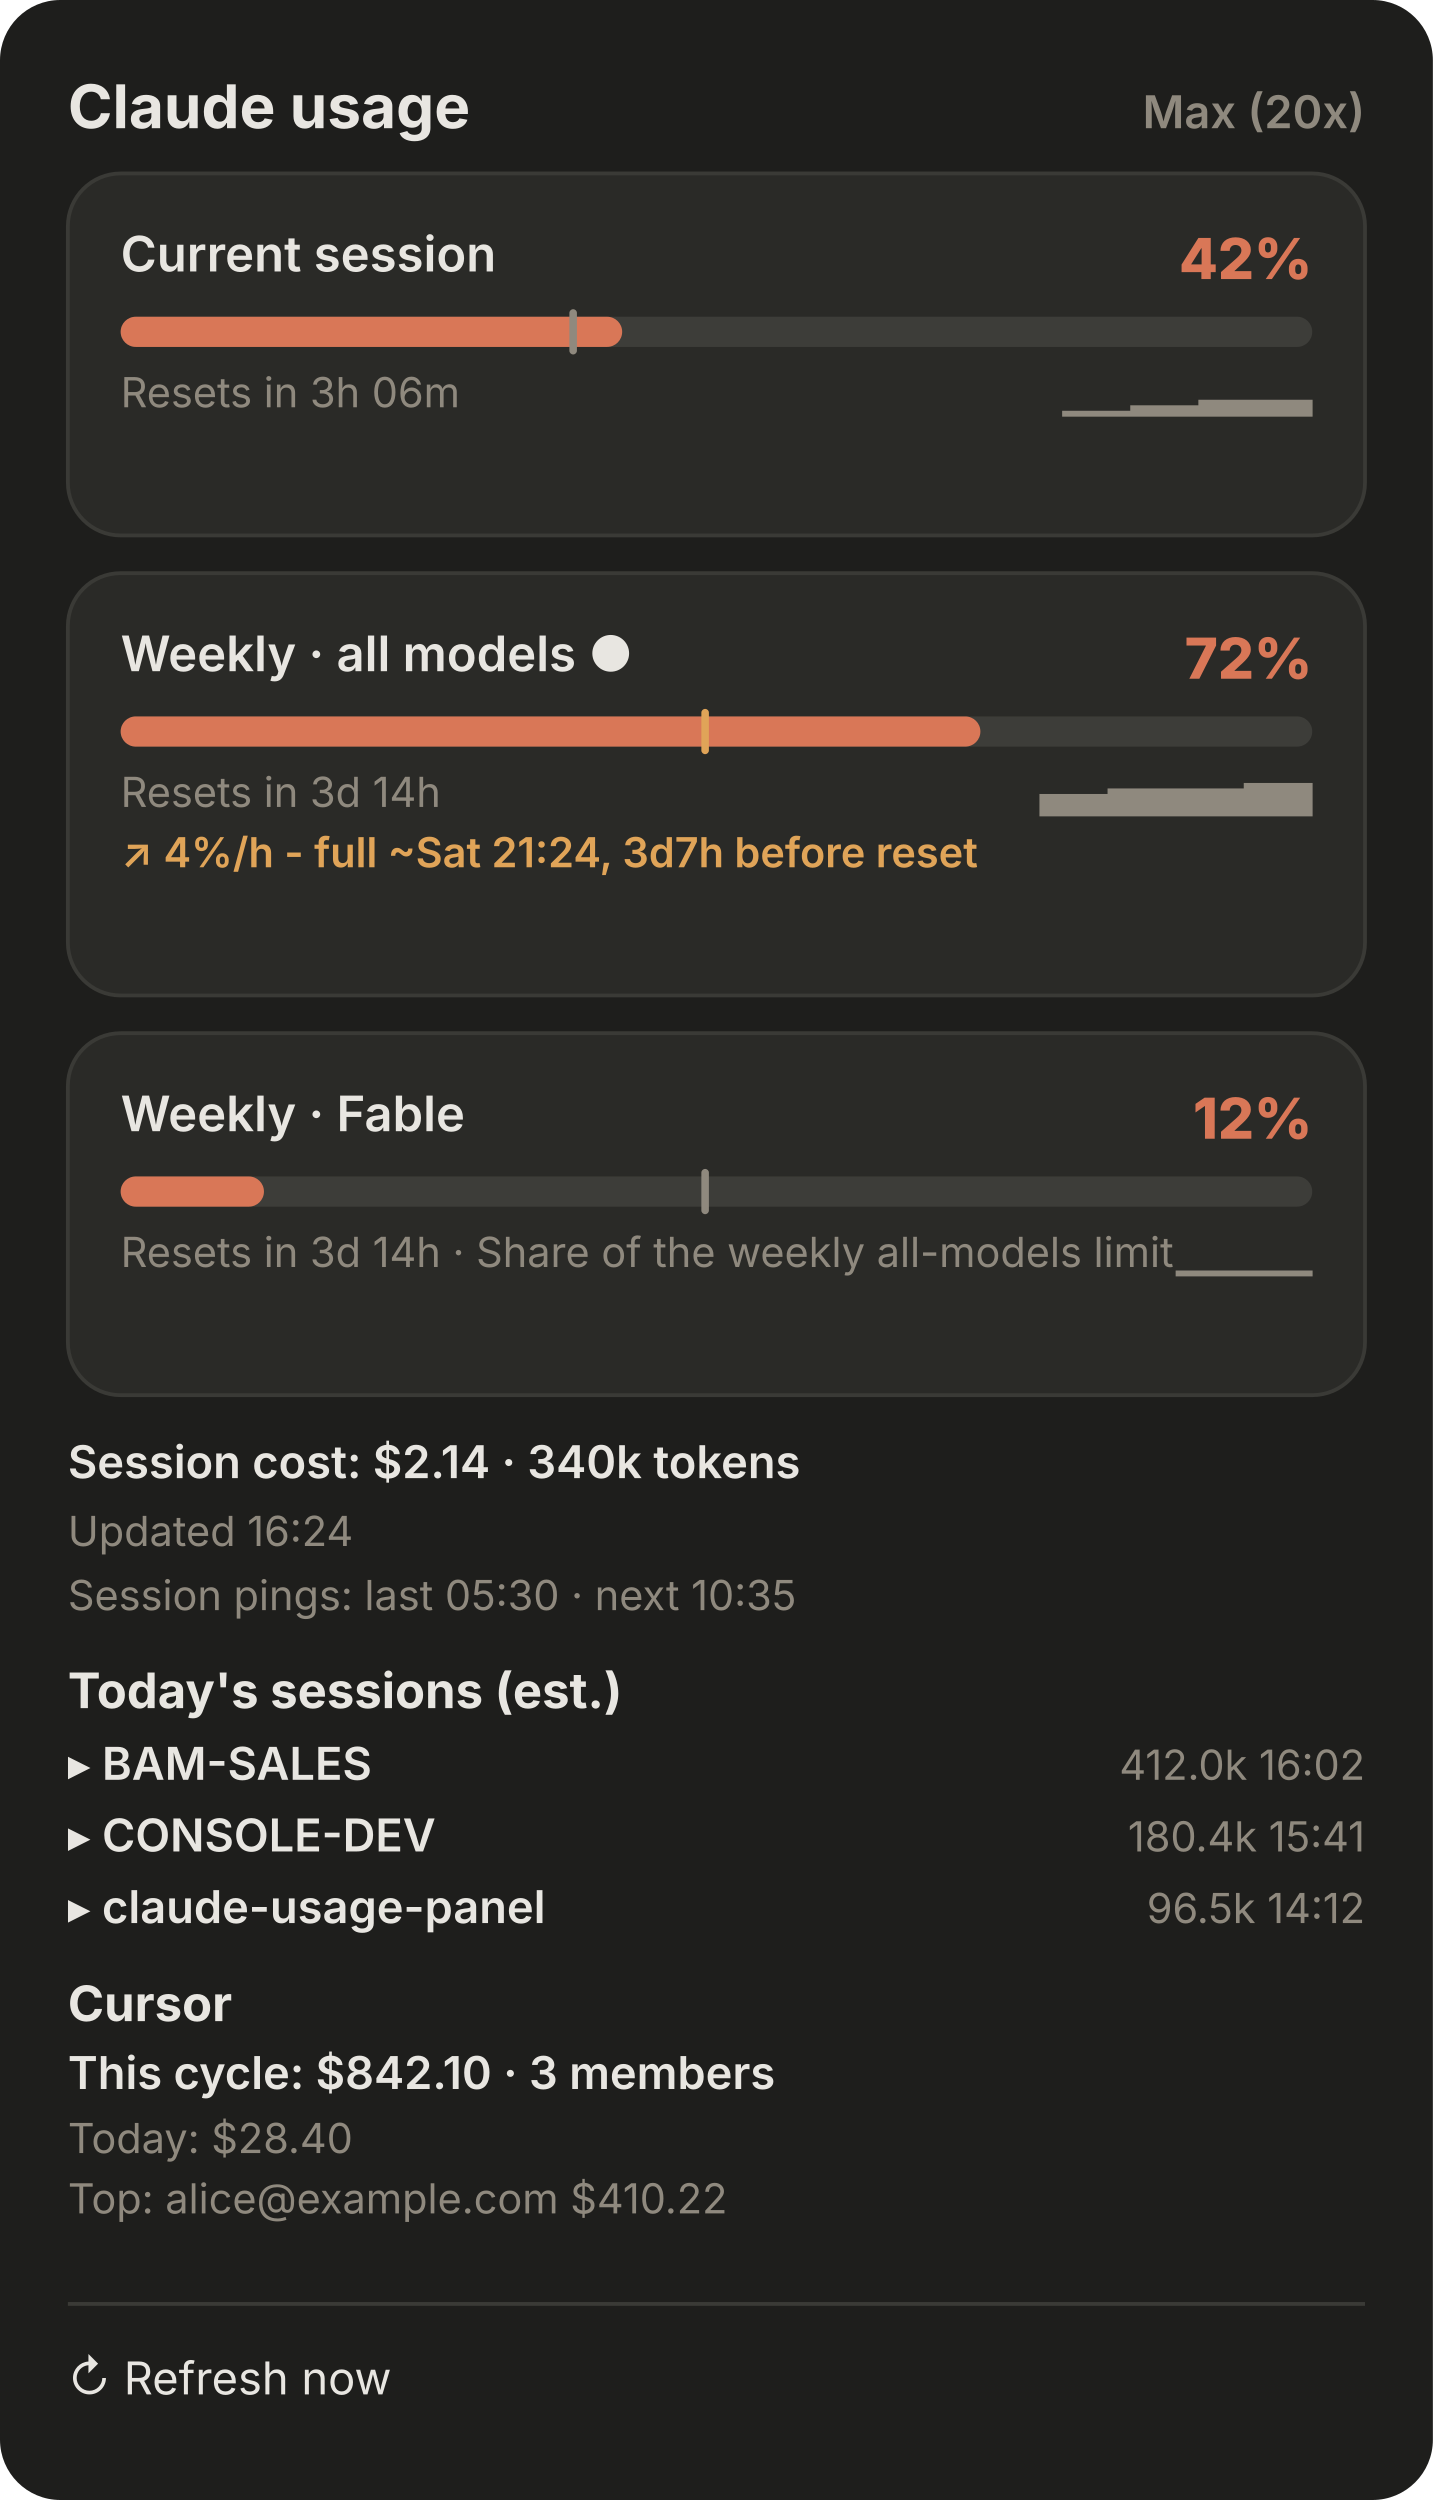
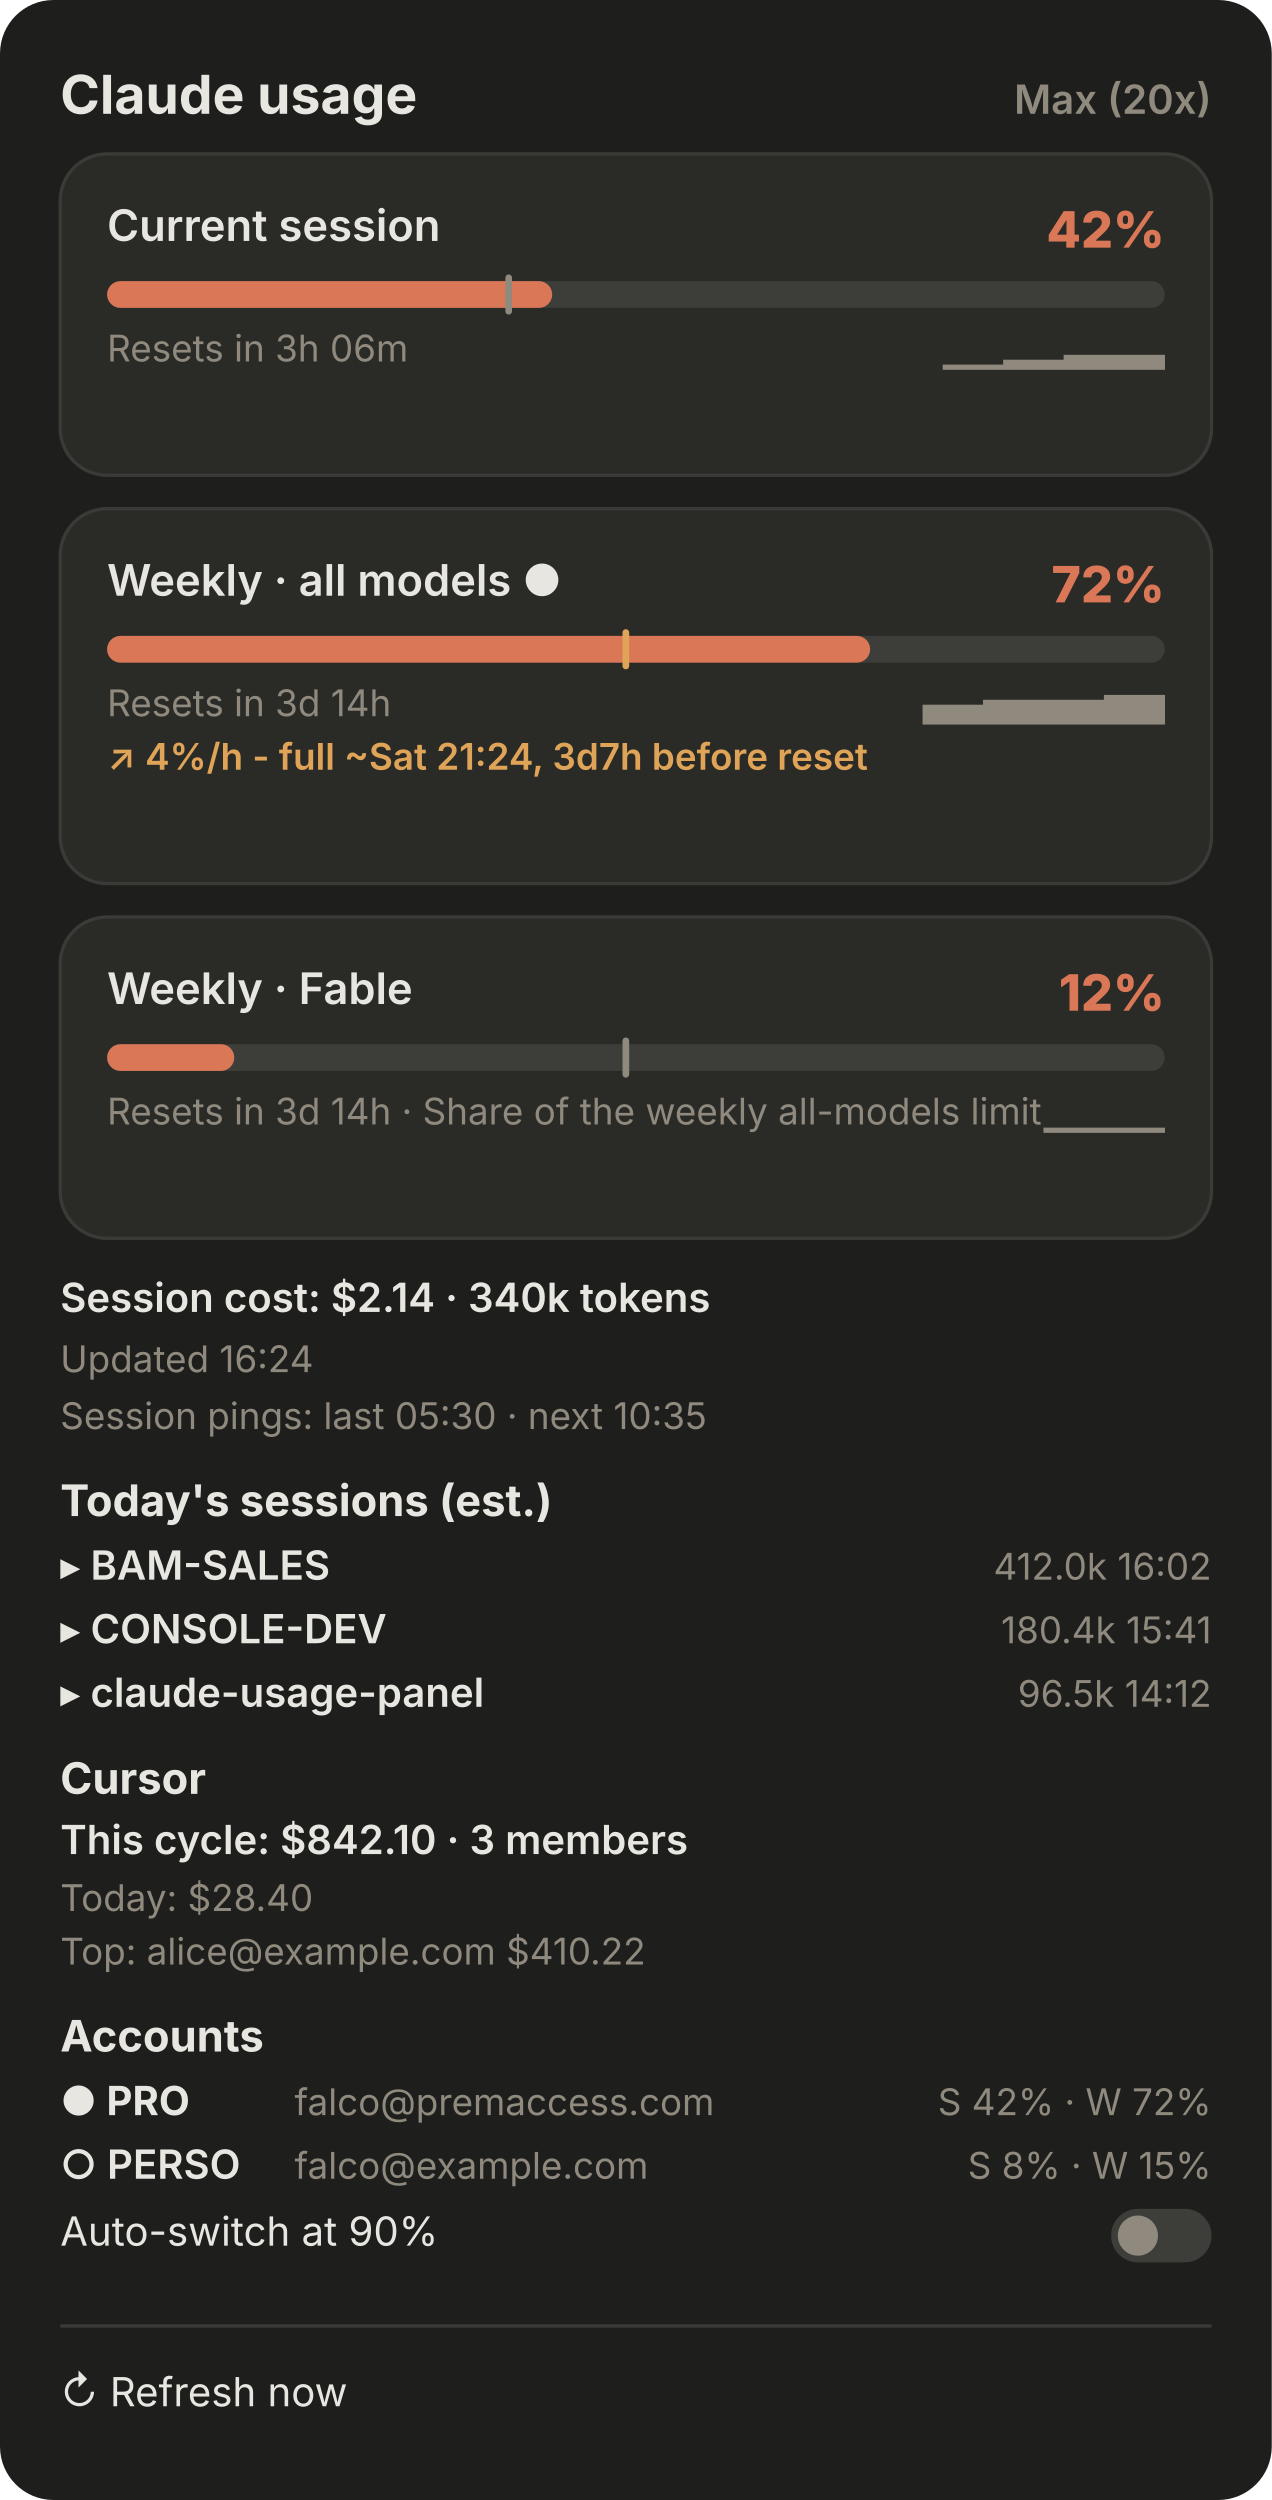
- <svg xmlns="http://www.w3.org/2000/svg" width="380" height="663" viewBox="0 0 380 663">
-   <rect width="380" height="663" rx="16" fill="#1e1e1c" />
+ <svg xmlns="http://www.w3.org/2000/svg" width="380" height="747" viewBox="0 0 380 747">
+   <rect width="380" height="747" rx="16" fill="#1e1e1c" />
  <text x="18" y="34" font-size="16" fill="#e8e6e1" font-family="system-ui, -apple-system, sans-serif" font-weight="700">Claude usage</text>
  <text x="362" y="34" font-size="12" fill="#8f897e" font-family="system-ui, -apple-system, sans-serif" font-weight="600" text-anchor="end">Max (20x)</text>
  <rect x="18" y="46" width="344" height="96" rx="14" fill="#2a2a27" stroke="#3a3a36" />
  <text x="32" y="72" font-size="13" fill="#e8e6e1" font-family="system-ui, -apple-system, sans-serif" font-weight="600">Current session</text>
  <text x="348" y="74" font-size="15" fill="#d97757" font-family="system-ui, -apple-system, sans-serif" font-weight="800" text-anchor="end">42%</text>
  <rect x="32" y="84" width="316" height="8" rx="4" fill="#3d3d39" />
  <rect x="32" y="84" width="133" height="8" rx="4" fill="#d97757" />
  <rect x="151" y="82" width="2" height="12" rx="1" fill="#8f897e" />
  <text x="32" y="108" font-size="11" fill="#8f897e" font-family="system-ui, -apple-system, sans-serif">Resets in 3h 06m</text>
  <text x="348" y="108" font-size="10" fill="#8f897e" font-family="ui-monospace, monospace" text-anchor="end"> ▁▁▁▂▂▂▃▃▃▃▃</text>
  <rect x="18" y="152" width="344" height="112" rx="14" fill="#2a2a27" stroke="#3a3a36" />
  <text x="32" y="178" font-size="13" fill="#e8e6e1" font-family="system-ui, -apple-system, sans-serif" font-weight="600">Weekly · all models  ●</text>
  <text x="348" y="180" font-size="15" fill="#d97757" font-family="system-ui, -apple-system, sans-serif" font-weight="800" text-anchor="end">72%</text>
  <rect x="32" y="190" width="316" height="8" rx="4" fill="#3d3d39" />
  <rect x="32" y="190" width="228" height="8" rx="4" fill="#d97757" />
  <rect x="186" y="188" width="2" height="12" rx="1" fill="#e0a458" />
  <text x="32" y="214" font-size="11" fill="#8f897e" font-family="system-ui, -apple-system, sans-serif">Resets in 3d 14h</text>
  <text x="348" y="214" font-size="10" fill="#8f897e" font-family="ui-monospace, monospace" text-anchor="end">▄▄▄▅▅▅▅▅▅▆▆▆</text>
  <text x="32" y="230" font-size="11" fill="#e0a458" font-family="system-ui, -apple-system, sans-serif" font-weight="600">↗ 4%/h - full ~Sat 21:24, 3d7h before reset</text>
  <rect x="18" y="274" width="344" height="96" rx="14" fill="#2a2a27" stroke="#3a3a36" />
  <text x="32" y="300" font-size="13" fill="#e8e6e1" font-family="system-ui, -apple-system, sans-serif" font-weight="600">Weekly · Fable</text>
  <text x="348" y="302" font-size="15" fill="#d97757" font-family="system-ui, -apple-system, sans-serif" font-weight="800" text-anchor="end">12%</text>
  <rect x="32" y="312" width="316" height="8" rx="4" fill="#3d3d39" />
  <rect x="32" y="312" width="38" height="8" rx="4" fill="#d97757" />
  <rect x="186" y="310" width="2" height="12" rx="1" fill="#8f897e" />
  <text x="32" y="336" font-size="11" fill="#8f897e" font-family="system-ui, -apple-system, sans-serif">Resets in 3d 14h · Share of the weekly all-models limit</text>
  <text x="348" y="336" font-size="10" fill="#8f897e" font-family="ui-monospace, monospace" text-anchor="end">      ▁▁▁▁▁▁</text>
  <text x="18" y="392" font-size="12" fill="#e8e6e1" font-family="system-ui, -apple-system, sans-serif" font-weight="600">Session cost: $2.14 · 340k tokens</text>
  <text x="18" y="410" font-size="11" fill="#8f897e" font-family="system-ui, -apple-system, sans-serif">Updated 16:24</text>
  <text x="18" y="427" font-size="11" fill="#8f897e" font-family="system-ui, -apple-system, sans-serif">Session pings: last 05:30 · next 10:35</text>
  <text x="18" y="453" font-size="13" fill="#e8e6e1" font-family="system-ui, -apple-system, sans-serif" font-weight="700">Today's sessions (est.)</text>
  <text x="18" y="472" font-size="12" fill="#e8e6e1" font-family="system-ui, -apple-system, sans-serif" font-weight="600">▸ BAM-SALES</text>
  <text x="362" y="472" font-size="11" fill="#8f897e" font-family="system-ui, -apple-system, sans-serif" text-anchor="end">412.0k  16:02</text>
  <text x="18" y="491" font-size="12" fill="#e8e6e1" font-family="system-ui, -apple-system, sans-serif" font-weight="600">▸ CONSOLE-DEV</text>
  <text x="362" y="491" font-size="11" fill="#8f897e" font-family="system-ui, -apple-system, sans-serif" text-anchor="end">180.4k  15:41</text>
  <text x="18" y="510" font-size="12" fill="#e8e6e1" font-family="system-ui, -apple-system, sans-serif" font-weight="600">▸ claude-usage-panel</text>
  <text x="362" y="510" font-size="11" fill="#8f897e" font-family="system-ui, -apple-system, sans-serif" text-anchor="end">96.5k  14:12</text>
  <text x="18" y="536" font-size="13" fill="#e8e6e1" font-family="system-ui, -apple-system, sans-serif" font-weight="700">Cursor</text>
  <text x="18" y="554" font-size="12" fill="#e8e6e1" font-family="system-ui, -apple-system, sans-serif" font-weight="600">This cycle: $842.10 · 3 members</text>
  <text x="18" y="571" font-size="11" fill="#8f897e" font-family="system-ui, -apple-system, sans-serif">Today: $28.40</text>
  <text x="18" y="587" font-size="11" fill="#8f897e" font-family="system-ui, -apple-system, sans-serif">Top: alice@example.com $410.22</text>
-   <line x1="18" y1="611" x2="362" y2="611" stroke="#3a3a36" />
-   <text x="18" y="635" font-size="12" fill="#e8e6e1" font-family="system-ui, -apple-system, sans-serif">↻  Refresh now</text>
+   <text x="18" y="613" font-size="13" fill="#e8e6e1" font-family="system-ui, -apple-system, sans-serif" font-weight="700">Accounts</text>
+   <text x="18" y="632" font-size="12" fill="#e8e6e1" font-family="system-ui, -apple-system, sans-serif" font-weight="700">● PRO</text>
+   <text x="88" y="632" font-size="11" fill="#8f897e" font-family="system-ui, -apple-system, sans-serif">falco@premaccess.com</text>
+   <text x="362" y="632" font-size="11" fill="#8f897e" font-family="system-ui, -apple-system, sans-serif" text-anchor="end">S 42% · W 72%</text>
+   <text x="18" y="651" font-size="12" fill="#e8e6e1" font-family="system-ui, -apple-system, sans-serif" font-weight="600">○ PERSO</text>
+   <text x="88" y="651" font-size="11" fill="#8f897e" font-family="system-ui, -apple-system, sans-serif">falco@example.com</text>
+   <text x="362" y="651" font-size="11" fill="#8f897e" font-family="system-ui, -apple-system, sans-serif" text-anchor="end">S 8% · W 15%</text>
+   <text x="18" y="671" font-size="12" fill="#e8e6e1" font-family="system-ui, -apple-system, sans-serif">Auto-switch at 90%</text>
+   <rect x="332" y="660" width="30" height="16" rx="8" fill="#3d3d39" />
+   <circle cx="340" cy="668" r="6" fill="#8f897e" />
+   <line x1="18" y1="695" x2="362" y2="695" stroke="#3a3a36" />
+   <text x="18" y="719" font-size="12" fill="#e8e6e1" font-family="system-ui, -apple-system, sans-serif">↻  Refresh now</text>
</svg>
